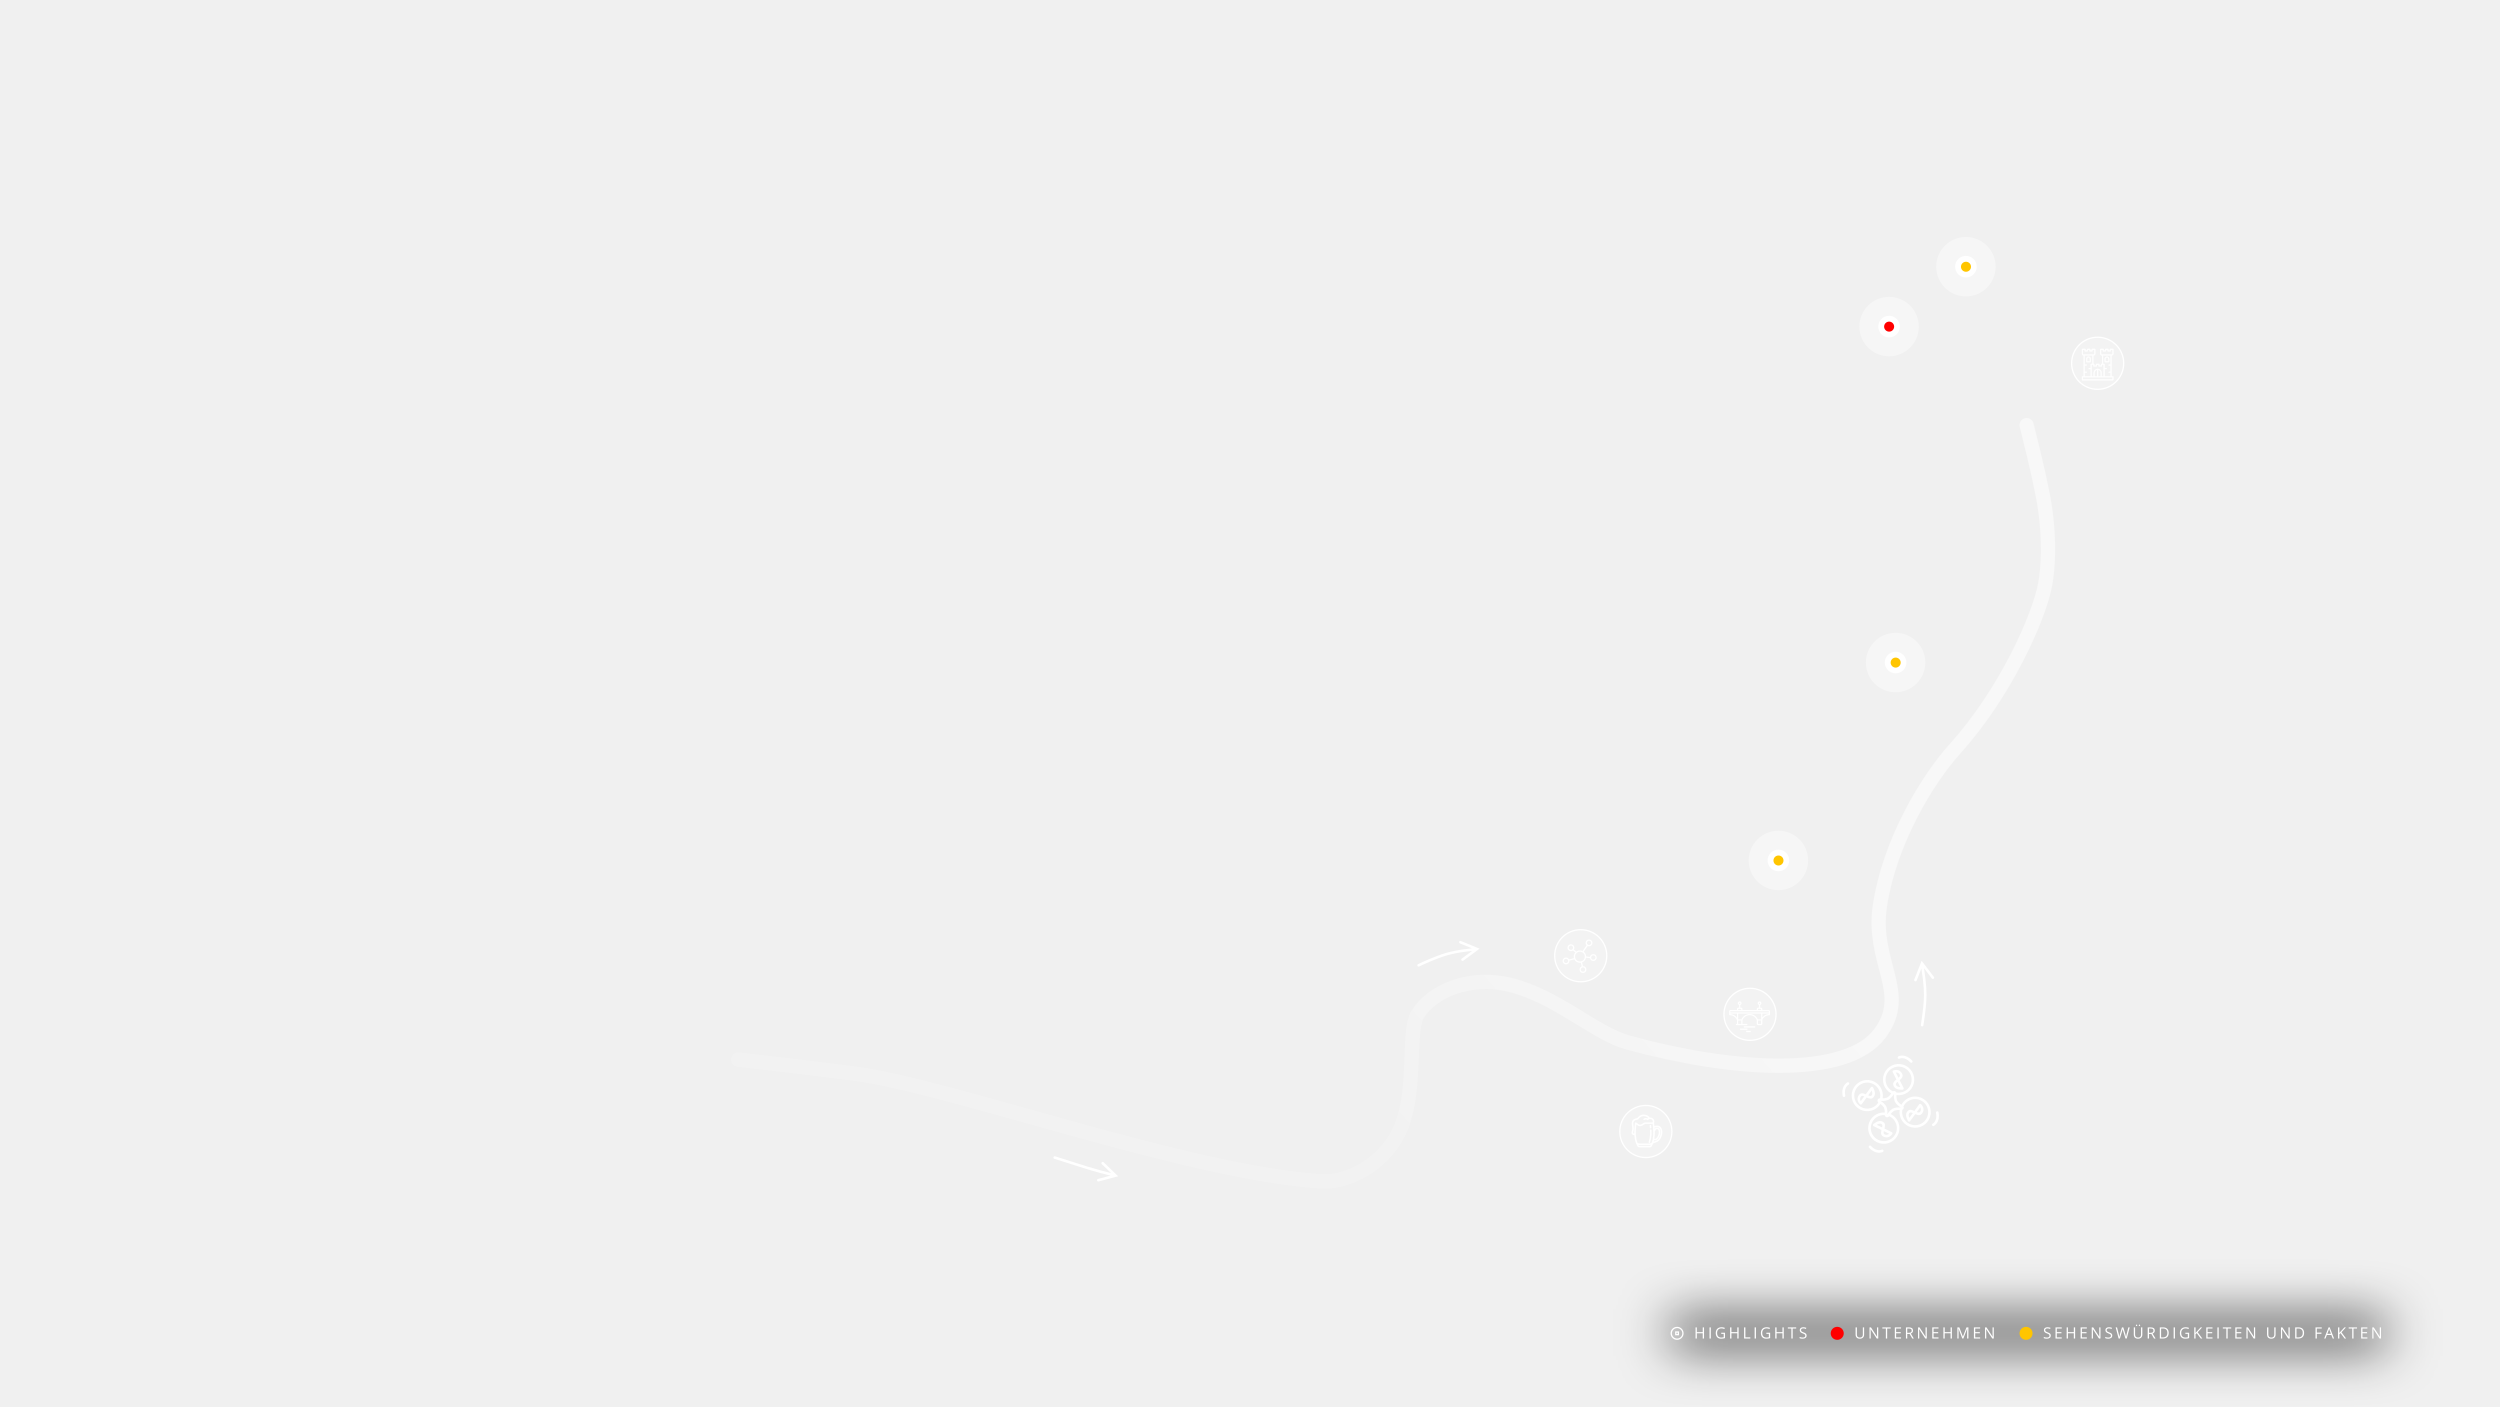
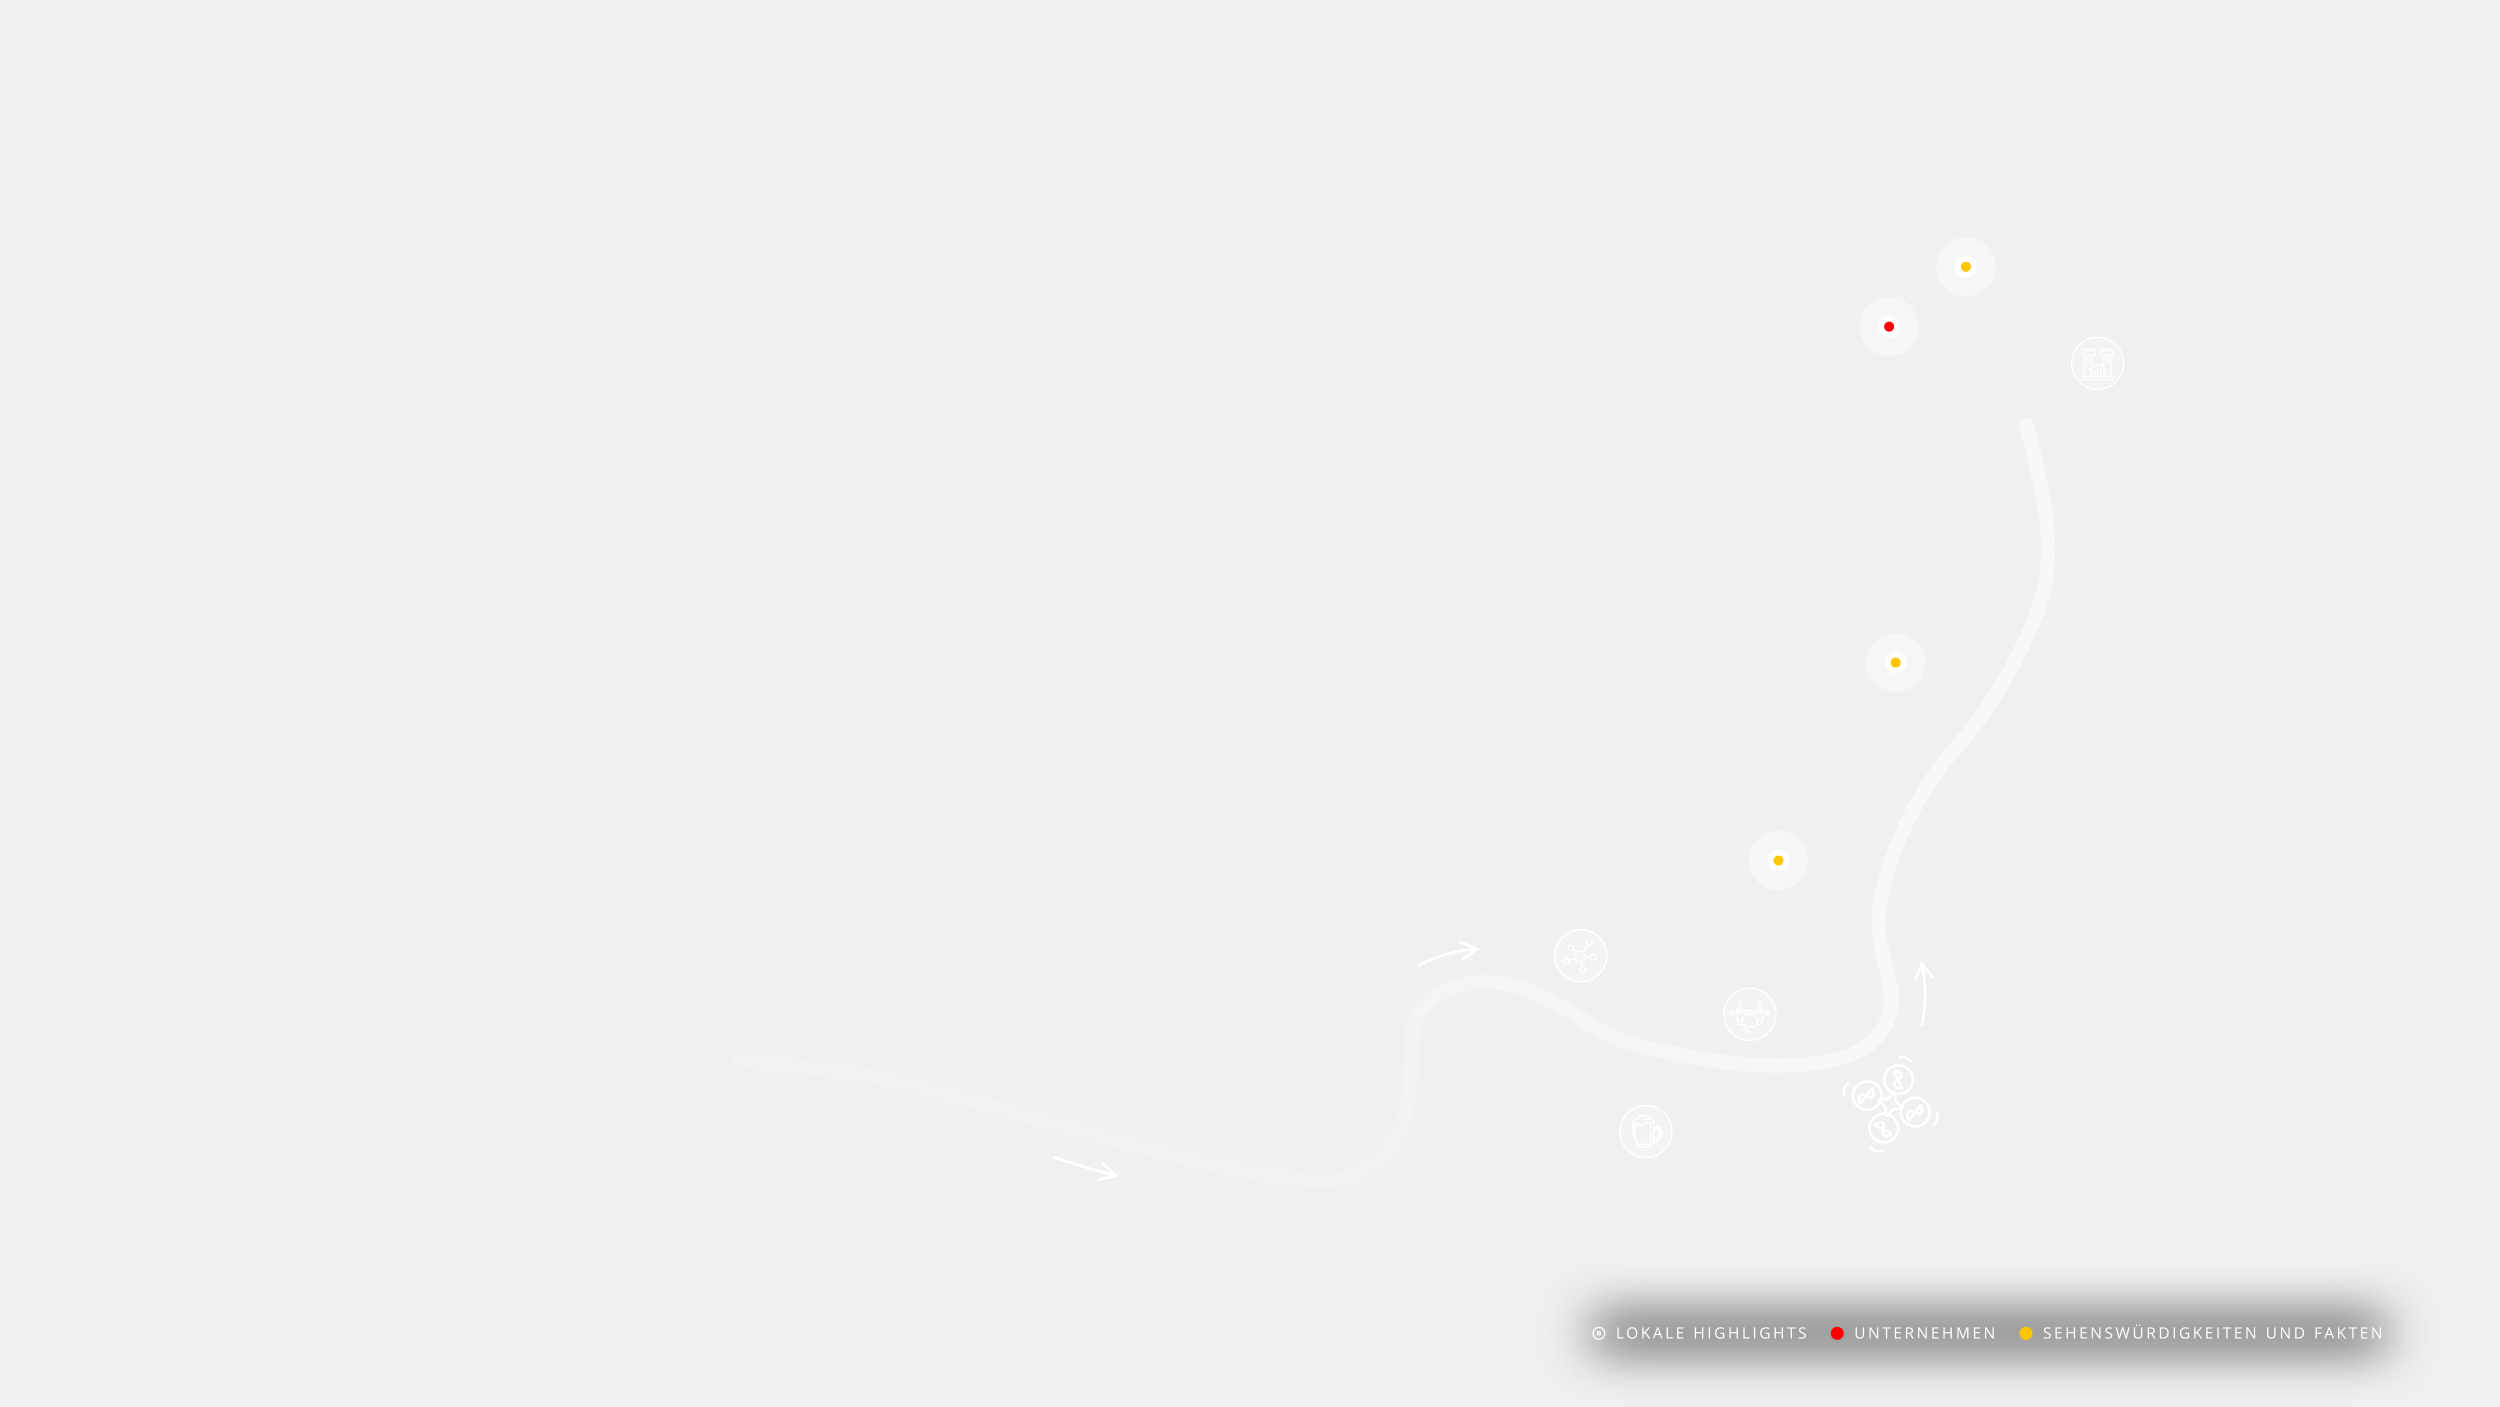
<svg xmlns="http://www.w3.org/2000/svg" width="1920px" height="1080px" preserveAspectRatio="xMidYMid slice" viewBox="0 0 1920 1080" version="1.1">
  <defs>
    <linearGradient x1="37.514%" y1="68.829%" x2="100%" y2="37.333%" id="linearGradient-1">
      <stop stop-color="#FFFFFF" stop-opacity="0.3" offset="0%" />
      <stop stop-color="#FFFFFF" offset="52.136%" />
      <stop stop-color="#FFFFFF" offset="100%" />
    </linearGradient>
    <linearGradient x1="50%" y1="0%" x2="50%" y2="100%" id="linearGradient-2">
      <stop stop-color="#000000" offset="0%" />
      <stop stop-color="#000000" offset="100%" />
    </linearGradient>
-     <filter x="-10.9%" y="-352.9%" width="121.9%" height="805.9%" filterUnits="objectBoundingBox" id="filter-3">
+     <filter x="-9.9%" y="-352.9%" width="119.7%" height="805.9%" filterUnits="objectBoundingBox" id="filter-3">
      <feGaussianBlur stdDeviation="20" in="SourceGraphic" />
    </filter>
  </defs>
  <g id="Baden-Copy" stroke="none" stroke-width="1" fill="none" fill-rule="evenodd">
    <path d="M566.968,813.756 C596.345,817.049 626.039,820.631 656.049,824.5 C729.539,833.976 911.681,900.741 1014.723,907.299 C1035.888,908.646 1065.366,893.212 1076.523,864.5 C1088.007,834.946 1080.967,791.892 1088.7,779.12 C1099.409,761.434 1128.428,748.745 1159.545,756.326 C1195.496,765.084 1224.857,793.643 1250,800.564 C1331.293,822.94 1417.983,828.25 1443.787,793.643 C1466.992,762.523 1437.173,739.314 1443.787,695.514 C1451.138,646.835 1479.828,598.986 1501.5,575 C1539.692,532.729 1566.021,474.39 1570.74,448.523 C1572.972,436.284 1574.151,416.229 1570.74,391.5 C1569.025,379.072 1564.26,357.406 1556.445,326.5" id="flying-path" stroke="url(#linearGradient-1)" stroke-width="11" opacity="0.5" stroke-linecap="round" />
    <g id="poi-real-estate-filter" transform="translate(1343, 638)">
      <circle id="Oval" fill="#FFFFFF" opacity="0.4" cx="22.821" cy="22.821" r="22.821" />
      <circle id="Oval-Copy-6" fill="#FFFFFF" cx="22.821" cy="22.821" r="8.299" />
      <circle id="Oval-Copy-11" fill="#FFC500" cx="22.873" cy="22.873" r="3.85" />
    </g>
    <g id="poi-leisure-filter" transform="translate(1487, 182)">
      <circle id="Oval" fill="#FFFFFF" opacity="0.4" cx="22.821" cy="22.821" r="22.821" />
      <circle id="Oval-Copy-6" fill="#FFFFFF" cx="22.821" cy="22.821" r="8.299" />
      <circle id="Oval-Copy-11" fill="#FFC500" cx="22.873" cy="22.873" r="3.85" />
    </g>
    <g id="poi-history-filter" transform="translate(1433, 486)">
      <circle id="Oval" fill="#FFFFFF" opacity="0.4" cx="22.821" cy="22.821" r="22.821" />
      <circle id="Oval-Copy-6" fill="#FFFFFF" cx="22.821" cy="22.821" r="8.299" />
      <circle id="Oval-Copy-11" fill="#FFC500" cx="22.873" cy="22.873" r="3.85" />
    </g>
    <g id="enterprise-leisure-filter" transform="translate(1428, 228)">
      <circle id="Oval" fill="#FFFFFF" opacity="0.4" cx="22.821" cy="22.821" r="22.821" />
      <circle id="Oval-Copy-6" fill="#FFFFFF" cx="22.821" cy="22.821" r="8.299" />
      <circle id="Oval-Copy-7" fill="#FF0000" cx="22.85" cy="22.85" r="3.85" />
    </g>
    <g id="all-highlights-filter" transform="translate(1194, 259)" fill="#FFFFFF">
      <g id="figure_4" transform="translate(50, 590)">
        <circle id="Oval" stroke="#FFFFFF" fill-opacity="0.2" cx="20" cy="20" r="20" />
        <path d="M23.055,17.066 C23.012,16.52 22.967,16.008 22.924,15.557 C22.893,15.227 23.136,14.935 23.466,14.904 C23.793,14.871 24.088,15.116 24.119,15.446 C24.161,15.902 24.207,16.419 24.251,16.97 C24.277,17.301 24.03,17.589 23.7,17.616 C23.684,17.617 23.668,17.618 23.652,17.618 C23.342,17.618 23.08,17.38 23.055,17.066 Z M22.516,28.801 C22.579,28.823 22.644,28.833 22.707,28.833 C22.958,28.833 23.192,28.675 23.276,28.424 C23.808,26.849 24.177,25.012 24.375,22.966 C24.47,21.987 24.471,20.616 24.38,18.891 C24.361,18.56 24.077,18.307 23.748,18.324 C23.417,18.342 23.163,18.624 23.181,18.956 C23.27,20.621 23.27,21.932 23.181,22.85 C22.992,24.806 22.641,26.552 22.139,28.041 C22.034,28.355 22.202,28.695 22.516,28.801 Z M32.666,21.339 C32.445,23.624 31.111,26.591 28.986,27.842 C28.175,28.32 27.432,28.529 26.835,28.697 C26.271,28.857 25.861,28.976 25.589,29.238 C25.226,30.209 24.833,30.918 24.453,31.503 C24.122,32.016 23.462,32.199 22.953,32.199 L15.207,32.199 C14.864,32.199 14.024,32.135 13.634,31.538 C13.289,31.005 12.4,29.1 12.39,29.004 C11.891,27.629 11.431,25.74 11.172,23.062 C11.159,22.931 11.151,22.79 11.141,22.652 C11.012,22.691 10.876,22.718 10.73,22.718 C10.617,22.718 10.5,22.705 10.379,22.676 C9.876,22.558 9.465,22.25 9.223,21.811 C8.973,21.359 8.931,20.808 9.107,20.298 C9.435,19.346 9.601,18.415 9.601,17.532 C9.601,17.316 9.533,16.89 9.462,16.439 C9.272,15.243 9.011,13.607 9.393,12.464 C10.096,10.362 11.935,10.008 12.924,9.818 C13.104,9.783 13.351,9.736 13.419,9.703 C13.435,9.686 13.563,9.523 13.666,9.403 C14.332,8.627 15.717,7 18.236,7 C18.246,7 18.254,7 18.264,7 C21.164,7 22.587,8.602 23.057,9.273 C23.652,9.232 24.277,9.327 24.839,9.592 C26.282,10.269 26.849,11.735 26.373,13.518 C26.373,13.522 26.375,13.524 26.376,13.528 C26.388,13.625 26.499,14.549 26.615,15.845 C27.156,15.6 27.83,15.41 28.622,15.41 C28.75,15.41 28.88,15.414 29.01,15.426 C29.981,15.5 30.847,15.951 31.503,16.731 C32.418,17.821 32.841,19.501 32.666,21.339 Z M26.81,23.252 C26.73,24.083 26.633,24.828 26.523,25.506 C26.603,25.6 26.708,25.628 26.971,25.628 C27.19,25.628 27.406,25.567 27.63,25.442 C28.814,24.781 29.771,22.65 29.924,21.074 C30.027,19.999 29.823,19.014 29.394,18.506 C29.218,18.296 29.027,18.191 28.791,18.172 C28.736,18.168 28.679,18.166 28.625,18.166 C28.049,18.166 27.773,18.504 27.56,18.869 L27.505,18.974 C27.414,19.158 27.219,19.545 26.868,19.765 C26.91,21.016 26.907,22.252 26.81,23.252 Z M11.091,21.282 C11.061,17.935 11.58,13.735 11.606,13.526 C11.643,13.225 11.899,13 12.201,13 L12.378,13 C12.63,13 13.434,13.67 13.703,13.88 C14.216,14.278 14.796,14.729 15.486,14.729 C16.321,14.729 17.04,14.264 17.674,13.852 C17.936,13.683 18.917,13 19.304,13 L25.262,13 C25.495,11.895 25.174,11.074 24.33,10.678 C24.104,10.572 23.86,10.507 23.613,10.478 C23.214,10.43 22.791,10.466 22.42,10.626 C22.263,10.694 22.113,10.786 21.996,10.911 C21.935,10.976 21.887,11.051 21.821,11.111 C21.736,11.186 21.63,11.238 21.518,11.258 C21.36,11.286 21.189,11.247 21.06,11.154 C21.007,11.117 20.003,10.403 19.017,11.118 C18.749,11.313 18.374,11.255 18.179,10.986 C17.984,10.718 18.043,10.343 18.312,10.148 C19.41,9.35 20.583,9.569 21.318,9.92 C21.461,9.8 21.623,9.699 21.796,9.612 C21.273,9.041 20.18,8.2 18.258,8.2 C18.251,8.2 18.243,8.2 18.236,8.2 C16.269,8.2 15.209,9.447 14.575,10.185 C14.393,10.398 14.262,10.558 14.121,10.666 C13.884,10.849 13.56,10.915 13.149,10.994 C12.246,11.168 11.01,11.407 10.53,12.844 C10.241,13.707 10.475,15.177 10.646,16.25 C10.733,16.793 10.8,17.222 10.8,17.533 C10.8,18.549 10.612,19.612 10.24,20.69 C10.175,20.879 10.187,21.077 10.273,21.233 C10.35,21.373 10.482,21.47 10.653,21.509 C10.842,21.557 11.003,21.396 11.091,21.282 Z M12.366,22.93 C12.62,25.56 13.07,27.357 13.549,28.65 C13.858,28.956 14.713,29.2 15.397,29.2 L22.62,29.2 C23.261,29.2 24.162,28.869 24.551,28.539 C24.962,27.35 25.371,25.665 25.616,23.137 C25.875,20.44 25.415,15.765 25.244,14.2 L19.523,14.2 C19.303,14.2 18.581,14.694 18.326,14.859 C17.629,15.311 16.675,15.929 15.486,15.929 C14.385,15.929 13.565,15.292 12.967,14.827 C12.881,14.761 12.782,14.685 12.69,14.617 C12.497,16.434 12.126,20.452 12.366,22.93 Z M23.446,30.835 C23.543,30.686 23.664,30.479 23.801,30.236 C23.382,30.364 22.965,30.4 22.62,30.4 L15.396,30.4 C15.056,30.4 14.678,30.385 14.304,30.294 C14.42,30.5 14.533,30.72 14.639,30.884 C14.673,30.916 14.892,31 15.207,31 L22.954,31 C23.218,31 23.412,30.888 23.446,30.835 Z M30.585,17.503 C30.142,16.976 29.562,16.671 28.908,16.622 C28.805,16.612 28.713,16.61 28.622,16.61 C27.821,16.61 27.178,16.869 26.721,17.141 C26.74,17.387 26.757,17.64 26.774,17.897 C27.305,17.211 27.987,16.909 28.881,16.975 C29.441,17.019 29.934,17.281 30.312,17.733 C30.96,18.5 31.254,19.761 31.118,21.189 C30.933,23.102 29.797,25.606 28.215,26.49 C27.812,26.714 27.394,26.828 26.971,26.828 C26.819,26.828 26.567,26.826 26.295,26.741 C26.226,27.068 26.155,27.379 26.08,27.668 C26.222,27.624 26.364,27.583 26.51,27.542 C27.068,27.384 27.7,27.206 28.377,26.807 C30.074,25.809 31.283,23.184 31.472,21.224 C31.617,19.704 31.293,18.348 30.585,17.503 Z" id="Shape" fill-rule="nonzero" />
      </g>
      <g id="figure_3" transform="translate(0, 455)">
        <circle id="Oval-Copy" stroke="#FFFFFF" fill-opacity="0.2" cx="20" cy="20" r="20" />
        <path d="M12.466,11.2 C11.003,11.2 9.816,12.386 9.816,13.85 C9.816,15.314 11.003,16.5 12.466,16.5 C13.93,16.5 15.116,15.314 15.116,13.85 C15.116,12.386 13.93,11.2 12.466,11.2 Z M12.466,12.2 C13.377,12.2 14.116,12.939 14.116,13.85 C14.116,14.761 13.377,15.5 12.466,15.5 C11.555,15.5 10.816,14.761 10.816,13.85 C10.816,12.939 11.555,12.2 12.466,12.2 Z" id="Oval" fill-rule="nonzero" />
        <path d="M26.359,7.502 C24.896,7.502 23.709,8.688 23.709,10.152 C23.709,11.615 24.896,12.802 26.359,12.802 C27.823,12.802 29.009,11.615 29.009,10.152 C29.009,8.688 27.823,7.502 26.359,7.502 Z M26.359,8.502 C27.271,8.502 28.009,9.24 28.009,10.152 C28.009,11.063 27.271,11.802 26.359,11.802 C25.448,11.802 24.709,11.063 24.709,10.152 C24.709,9.24 25.448,8.502 26.359,8.502 Z" id="Oval-Copy-4" fill-rule="nonzero" />
        <path d="M19.381,15.922 C16.757,15.922 14.631,18.048 14.631,20.672 C14.631,23.295 16.757,25.422 19.381,25.422 C22.004,25.422 24.131,23.295 24.131,20.672 C24.131,18.048 22.004,15.922 19.381,15.922 Z M19.381,16.922 C21.452,16.922 23.131,18.601 23.131,20.672 C23.131,22.743 21.452,24.422 19.381,24.422 C17.31,24.422 15.631,22.743 15.631,20.672 C15.631,18.601 17.31,16.922 19.381,16.922 Z" id="Oval-Copy-9" fill-rule="nonzero" />
        <path d="M29.661,18.735 C28.198,18.735 27.011,19.921 27.011,21.385 C27.011,22.849 28.198,24.035 29.661,24.035 C31.125,24.035 32.311,22.849 32.311,21.385 C32.311,19.921 31.125,18.735 29.661,18.735 Z M29.661,19.735 C30.573,19.735 31.311,20.474 31.311,21.385 C31.311,22.296 30.573,23.035 29.661,23.035 C28.75,23.035 28.011,22.296 28.011,21.385 C28.011,20.474 28.75,19.735 29.661,19.735 Z" id="Oval-Copy-5" fill-rule="nonzero" />
        <path d="M21.724,27.983 C20.26,27.983 19.074,29.17 19.074,30.633 C19.074,32.097 20.26,33.283 21.724,33.283 C23.187,33.283 24.374,32.097 24.374,30.633 C24.374,29.17 23.187,27.983 21.724,27.983 Z M21.724,28.983 C22.635,28.983 23.374,29.722 23.374,30.633 C23.374,31.544 22.635,32.283 21.724,32.283 C20.812,32.283 20.074,31.544 20.074,30.633 C20.074,29.722 20.812,28.983 21.724,28.983 Z" id="Oval-Copy-8" fill-rule="nonzero" />
        <path d="M8.691,21.367 C7.227,21.367 6.041,22.554 6.041,24.017 C6.041,25.481 7.227,26.667 8.691,26.667 C10.154,26.667 11.341,25.481 11.341,24.017 C11.341,22.554 10.154,21.367 8.691,21.367 Z M8.691,22.367 C9.602,22.367 10.341,23.106 10.341,24.017 C10.341,24.929 9.602,25.667 8.691,25.667 C7.78,25.667 7.041,24.929 7.041,24.017 C7.041,23.106 7.78,22.367 8.691,22.367 Z" id="Oval-Copy-3" fill-rule="nonzero" />
        <polygon id="Path-700" fill-rule="nonzero" points="15.273 21.675 15.535 22.64 10.972 23.882 10.71 22.917" />
        <polygon id="Path-701" fill-rule="nonzero" points="20.89 24.651 21.825 28.361 20.856 28.605 19.921 24.895" />
        <polygon id="Path-702" fill-rule="nonzero" points="23.694 20.469 27.68 20.977 27.554 21.969 23.567 21.461" />
        <polygon id="Path-703" fill-rule="nonzero" points="24.894 11.415 25.717 11.985 22.014 17.335 21.192 16.766" />
        <polygon id="Path-704" fill-rule="nonzero" points="14.351 14.922 16.891 17.089 16.241 17.85 13.702 15.682" />
      </g>
      <g id="figure_2" transform="translate(397, 0)" stroke="#FFFFFF">
        <circle id="Oval" fill-opacity="0.2" cx="20" cy="20" r="20" />
        <path d="M31.723,9 L29.703,9 C29.537,9 29.403,9.134 29.403,9.3 L29.403,10.177 L28.216,10.177 L28.216,9.3 C28.216,9.134 28.082,9 27.916,9 L26.13,9 C25.964,9 25.83,9.134 25.83,9.3 L25.83,10.177 L24.643,10.177 L24.643,9.3 C24.643,9.134 24.509,9 24.343,9 L22.297,9 C22.131,9 21.997,9.134 21.997,9.3 L21.997,12.742 C21.997,13.36 22.481,13.863 23.077,13.863 L23.466,13.863 L23.466,20.511 L22.969,20.511 C22.803,20.511 22.669,20.646 22.669,20.811 L22.669,21.771 L21.275,21.771 L21.275,20.811 C21.275,20.646 21.141,20.511 20.975,20.511 L19.048,20.511 C18.883,20.511 18.748,20.646 18.748,20.811 L18.748,21.771 L17.355,21.771 L17.355,20.811 C17.355,20.646 17.221,20.511 17.055,20.511 L16.558,20.511 L16.558,13.863 L17.015,13.863 C17.614,13.863 18.102,13.36 18.102,12.742 L18.102,9.3 C18.102,9.134 17.968,9 17.802,9 L15.765,9 C15.599,9 15.465,9.134 15.465,9.3 L15.465,10.177 L14.264,10.177 L14.264,9.3 C14.264,9.134 14.13,9 13.964,9 L12.164,9 C11.998,9 11.864,9.134 11.864,9.3 L11.864,10.177 L10.663,10.177 L10.663,9.3 C10.663,9.134 10.529,9 10.363,9 L8.3,9 C8.134,9 8,9.134 8,9.3 L8,12.742 C8,13.36 8.488,13.863 9.087,13.863 L9.389,13.863 L9.389,30.063 L8.312,30.063 C8.146,30.063 8.012,30.197 8.012,30.363 L8.012,32.7 C8.012,32.866 8.146,33 8.312,33 L31.712,33 C31.878,33 32.012,32.866 32.012,32.7 L32.012,30.363 C32.012,30.197 31.878,30.063 31.712,30.063 L30.634,30.063 L30.634,13.863 L30.943,13.863 C31.539,13.863 32.023,13.36 32.023,12.742 L32.023,9.3 C32.023,9.134 31.889,9 31.723,9 Z M17.055,22.371 L19.048,22.371 C19.214,22.371 19.348,22.237 19.348,22.071 L19.348,21.111 L20.675,21.111 L20.675,22.071 C20.675,22.237 20.809,22.371 20.975,22.371 L22.969,22.371 C23.134,22.371 23.269,22.237 23.269,22.071 L23.269,21.111 L24.692,21.111 L24.692,30.063 L23.016,30.063 L23.016,27.327 C23.016,25.672 21.668,24.325 20.012,24.325 C18.355,24.325 17.007,25.672 17.007,27.327 L17.007,30.063 L15.332,30.063 L15.332,21.111 L16.755,21.111 L16.755,22.071 C16.755,22.237 16.889,22.371 17.055,22.371 Z M17.607,30.063 L17.607,27.327 C17.607,26.108 18.522,25.1 19.701,24.947 L19.701,30.063 L17.607,30.063 Z M20.301,24.944 C21.491,25.087 22.416,26.1 22.416,27.327 L22.416,30.063 L20.301,30.063 L20.301,24.944 Z M8.6,12.742 L8.6,9.6 L10.063,9.6 L10.063,10.477 C10.063,10.643 10.197,10.777 10.363,10.777 L12.164,10.777 C12.329,10.777 12.464,10.643 12.464,10.477 L12.464,9.6 L13.664,9.6 L13.664,10.477 C13.664,10.643 13.798,10.777 13.964,10.777 L15.765,10.777 C15.931,10.777 16.065,10.643 16.065,10.477 L16.065,9.6 L17.502,9.6 L17.502,12.742 C17.502,13.029 17.283,13.263 17.015,13.263 L9.087,13.263 C8.819,13.263 8.6,13.029 8.6,12.742 Z M9.989,27.178 L11.327,27.178 C11.492,27.178 11.627,27.044 11.627,26.878 C11.627,26.713 11.492,26.578 11.327,26.578 L9.989,26.578 L9.989,21.634 L11.327,21.634 C11.492,21.634 11.627,21.5 11.627,21.334 C11.627,21.168 11.492,21.034 11.327,21.034 L9.989,21.034 L9.989,13.863 L15.958,13.863 L15.958,20.511 L15.032,20.511 C14.866,20.511 14.732,20.646 14.732,20.811 L14.732,23.806 L13.394,23.806 C13.228,23.806 13.094,23.94 13.094,24.106 C13.094,24.272 13.228,24.406 13.394,24.406 L14.732,24.406 L14.732,30.063 L9.989,30.063 L9.989,27.178 Z M31.412,32.4 L8.612,32.4 L8.612,30.663 L31.412,30.663 L31.412,32.4 Z M30.034,21.034 L28.696,21.034 C28.531,21.034 28.396,21.168 28.396,21.334 C28.396,21.5 28.531,21.634 28.696,21.634 L30.034,21.634 L30.034,26.578 L28.696,26.578 C28.531,26.578 28.396,26.713 28.396,26.878 C28.396,27.044 28.531,27.178 28.696,27.178 L30.034,27.178 L30.034,30.063 L25.292,30.063 L25.292,24.406 L26.63,24.406 C26.795,24.406 26.93,24.272 26.93,24.106 C26.93,23.94 26.795,23.806 26.63,23.806 L25.292,23.806 L25.292,20.811 C25.292,20.646 25.157,20.511 24.992,20.511 L24.066,20.511 L24.066,13.863 L30.034,13.863 L30.034,21.034 L30.034,21.034 Z M12.973,14.921 C13.911,14.921 14.674,15.683 14.674,16.619 L14.674,16.619 L14.674,18.81 C14.674,18.976 14.539,19.11 14.374,19.11 L14.374,19.11 L11.573,19.11 C11.408,19.11 11.273,18.976 11.273,18.81 L11.273,18.81 L11.273,16.619 C11.273,15.683 12.036,14.921 12.973,14.921 Z M27.137,14.921 C28.074,14.921 28.837,15.683 28.837,16.619 L28.837,16.619 L28.837,18.81 C28.837,18.976 28.703,19.11 28.537,19.11 L28.537,19.11 L25.737,19.11 C25.571,19.11 25.437,18.976 25.437,18.81 L25.437,18.81 L25.437,16.619 C25.437,15.683 26.2,14.921 27.137,14.921 Z M12.973,15.521 C12.367,15.521 11.873,16.013 11.873,16.619 L11.873,16.619 L11.873,18.51 L14.074,18.51 L14.074,16.619 C14.074,16.013 13.58,15.521 12.973,15.521 Z M27.137,15.521 C26.53,15.521 26.037,16.013 26.037,16.619 L26.037,16.619 L26.037,18.51 L28.237,18.51 L28.237,16.619 C28.237,16.013 27.743,15.521 27.137,15.521 Z M24.043,9.6 L24.043,10.477 C24.043,10.643 24.177,10.777 24.343,10.777 L26.13,10.777 C26.296,10.777 26.43,10.643 26.43,10.477 L26.43,9.6 L27.616,9.6 L27.616,10.477 C27.616,10.643 27.75,10.777 27.916,10.777 L29.703,10.777 C29.868,10.777 30.003,10.643 30.003,10.477 L30.003,9.6 L31.423,9.6 L31.423,12.742 C31.423,13.029 31.208,13.263 30.943,13.263 L23.077,13.263 C22.812,13.263 22.597,13.029 22.597,12.742 L22.597,9.6 L24.043,9.6 Z" id="Shape" stroke-width="0.3" fill-rule="nonzero" />
      </g>
      <g id="figure_1" transform="translate(130, 500)">
        <circle id="Oval" stroke="#FFFFFF" fill-opacity="0.2" cx="20" cy="20" r="20" />
        <path d="M29.444,16.684 L29.444,15.846 C29.444,15.316 29.014,14.886 28.484,14.886 L27.785,14.886 L27.785,14.886 L27.785,12.812 C28.338,12.627 28.753,12.12 28.753,11.475 C28.753,10.691 28.107,10.046 27.324,10.046 C26.54,10.046 25.895,10.691 25.895,11.475 C25.895,12.074 26.31,12.627 26.863,12.812 L26.863,14.886 L26.164,14.886 C25.633,14.886 25.203,15.316 25.203,15.846 L25.203,16.684 L25.203,16.684 L14.187,16.684 L14.187,15.846 C14.187,15.316 13.757,14.886 13.227,14.886 L12.527,14.886 L12.527,14.886 L12.527,12.812 C13.081,12.627 13.495,12.12 13.495,11.475 C13.495,10.691 12.85,10.046 12.067,10.046 C11.283,10.046 10.638,10.691 10.638,11.475 C10.638,12.074 11.052,12.627 11.606,12.812 L11.606,14.886 L10.953,14.886 C10.422,14.886 9.992,15.316 9.992,15.846 L9.992,16.684 L9.992,16.684 L4.96,16.684 C4.43,16.684 4,17.114 4,17.644 L4,18.481 L4,18.481 L4,19.403 L4,20.187 C4,20.441 4.206,20.648 4.461,20.648 L4.461,20.648 L4.461,20.648 C6.904,20.648 9.116,22.169 9.992,24.428 L9.992,24.796 L9.992,27.378 L9.577,27.378 C9.323,27.378 9.116,27.584 9.116,27.839 C9.116,28.093 9.323,28.299 9.577,28.299 L9.992,28.299 L9.992,28.299 L14.233,28.299 L17.552,28.299 C17.806,28.299 18.013,28.093 18.013,27.839 C18.013,27.584 17.806,27.378 17.552,27.378 L14.233,27.378 L14.233,27.378 L14.233,24.381 C15.155,22.169 17.321,20.648 19.718,20.648 C22.115,20.648 24.328,22.123 25.203,24.381 L25.203,27.339 C25.203,27.87 25.633,28.299 26.164,28.299 L28.484,28.299 C29.014,28.299 29.444,27.87 29.444,27.339 L29.444,24.796 L29.444,24.796 L29.444,24.243 C30.366,22.077 32.532,20.694 34.883,20.694 C35.138,20.694 35.344,20.488 35.344,20.233 L35.344,19.449 L35.344,19.449 L35.344,18.527 L35.344,17.69 C35.344,17.16 34.914,16.73 34.384,16.73 L29.444,16.73 L29.444,16.73 L29.444,16.684 Z M27.324,11.014 C27.6,11.014 27.831,11.245 27.831,11.521 C27.831,11.798 27.6,12.028 27.324,12.028 C27.047,12.028 26.817,11.798 26.817,11.521 C26.817,11.245 27.047,11.014 27.324,11.014 Z M12.113,11.014 C12.389,11.014 12.62,11.245 12.62,11.521 C12.62,11.798 12.389,12.028 12.113,12.028 C11.836,12.028 11.606,11.798 11.606,11.521 C11.606,11.245 11.836,11.014 12.113,11.014 Z M26.125,15.808 L28.522,15.808 L28.522,16.684 L26.125,16.684 L26.125,15.808 Z M10.914,15.808 L13.311,15.808 L13.311,16.684 L10.914,16.684 L10.914,15.808 Z M4.922,19.772 L4.922,19.449 L9.992,19.449 L9.992,22.584 C8.794,20.97 6.95,19.91 4.922,19.772 Z M10.914,27.378 L10.914,24.796 L13.311,24.796 L13.311,27.378 L10.914,27.378 Z M19.718,19.772 C16.999,19.772 14.51,21.431 13.403,23.921 L10.914,23.921 L10.914,19.449 L28.568,19.449 L28.568,23.921 L26.033,23.921 C24.927,21.385 22.438,19.772 19.718,19.772 Z M28.522,27.378 L26.125,27.378 L26.125,24.796 L28.522,24.796 L28.522,25.452 L28.522,27.378 Z M34.422,19.772 C32.44,19.91 30.643,20.924 29.444,22.445 L29.444,19.449 L34.422,19.449 L34.422,19.772 Z M29.444,18.527 L28.937,18.527 L10.407,18.527 L9.946,18.527 L4.922,18.527 L4.922,17.652 L9.992,17.652 L14.233,17.652 L25.203,17.652 L29.444,17.652 L34.422,17.652 L34.422,18.527 L29.444,18.527 Z" id="Shape" fill-rule="nonzero" />
        <rect id="Rectangle" fill-rule="nonzero" x="15.247" y="29.175" width="8.758" height="1" />
        <rect id="Rectangle" fill-rule="nonzero" x="12.435" y="30.927" width="5.577" height="1" />
        <rect id="Rectangle" fill-rule="nonzero" x="17.091" y="32.678" width="3.457" height="1" />
      </g>
    </g>
    <path id="Path-4" d="M810.304,888.046 C821.936,891.714 830.184,894.327 835.047,895.887 C837.637,896.717 840.875,897.66 844.751,898.712 L845.442,898.899 L853.353,900.942 L846.175,894.05 C845.807,893.697 845.768,893.13 846.065,892.732 L846.146,892.636 C846.499,892.268 847.066,892.229 847.464,892.526 L847.56,892.607 L857.491,902.144 L858.773,903.375 L857.055,903.832 L843.748,907.366 C843.214,907.508 842.666,907.19 842.525,906.656 C842.393,906.16 842.658,905.653 843.123,905.469 L843.234,905.433 L852.851,902.878 L844.931,900.833 C840.71,899.695 837.212,898.681 834.437,897.791 C829.577,896.233 821.332,893.62 809.702,889.954 C809.175,889.788 808.883,889.226 809.049,888.699 C809.215,888.173 809.777,887.88 810.304,888.046 Z" fill="#FFFFFF" fill-rule="nonzero" />
    <path id="Path-5" d="M1121.846,722.645 L1121.957,722.683 L1134.697,727.904 L1136.342,728.578 L1134.911,729.634 L1123.834,737.81 C1123.389,738.138 1122.763,738.044 1122.435,737.6 C1122.133,737.189 1122.19,736.624 1122.55,736.282 L1122.646,736.201 L1130.652,730.291 L1122.662,731.283 C1117.085,732.177 1112.25,733.311 1108.16,734.683 C1103.656,736.194 1094.29,740.038 1089.967,742.241 C1089.475,742.492 1088.873,742.296 1088.622,741.804 C1088.371,741.312 1088.567,740.71 1089.059,740.459 C1093.475,738.209 1102.931,734.328 1107.524,732.787 C1111.505,731.452 1116.148,730.341 1121.485,729.449 L1122.381,729.303 L1130.406,728.307 L1121.198,724.534 C1120.724,724.339 1120.479,723.822 1120.614,723.34 L1120.652,723.229 C1120.847,722.755 1121.364,722.51 1121.846,722.645 Z" fill="#FFFFFF" fill-rule="nonzero" />
    <path id="Path-6" d="M1475.811,737.865 L1476.889,739.279 L1485.235,750.229 C1485.57,750.669 1485.485,751.296 1485.046,751.631 C1484.64,751.94 1484.074,751.892 1483.726,751.537 L1483.644,751.442 L1477.612,743.527 L1478.735,751.56 C1479.299,756.454 1479.581,760.587 1479.581,763.964 C1479.581,769.642 1478.782,777.469 1477.185,787.457 C1477.098,788.003 1476.585,788.374 1476.04,788.287 C1475.494,788.2 1475.123,787.687 1475.21,787.142 C1476.792,777.248 1477.581,769.518 1477.581,763.964 C1477.581,760.845 1477.332,757.038 1476.836,752.565 L1476.751,751.813 L1475.631,743.803 L1472,753.069 C1471.813,753.546 1471.3,753.799 1470.816,753.671 L1470.705,753.635 C1470.227,753.448 1469.974,752.934 1470.102,752.45 L1470.138,752.339 L1475.163,739.52 L1475.811,737.865 Z" fill="#FFFFFF" fill-rule="nonzero" />
-     <g id="legend" transform="translate(1283, 1015)">
-       <rect id="legend_bg" fill="url(#linearGradient-2)" filter="url(#filter-3)" x="0" y="0" width="549" height="17" />
+     <g id="legend" transform="translate(1223, 1015)">
+       <rect id="legend_bg" fill="url(#linearGradient-2)" filter="url(#filter-3)" x="0" y="0" width="609" height="17" />
      <g id="highlights">
        <circle id="Oval" stroke="#FFFFFF" cx="5" cy="9" r="4.5" />
        <rect id="Rectangle" stroke="#FFFFFF" x="4" y="8" width="2" height="2" />
-         <text id="HIGHLIGHTS" font-family="OpenSans-Regular, Open Sans" font-size="12" font-weight="normal" letter-spacing="1.875" fill="#FFFFFF">
-           <tspan x="18" y="13">HIGHLIGHTS</tspan>
+         <text id="LOKALE-HIGHLIGHTS" font-family="OpenSans-Regular, Open Sans" font-size="12" font-weight="normal" letter-spacing="1.875" fill="#FFFFFF">
+           <tspan x="18" y="13">LOKALE HIGHLIGHTS</tspan>
        </text>
      </g>
-       <g id="companies" transform="translate(123, 0)">
+       <g id="companies" transform="translate(183, 0)">
        <circle id="Oval-Copy-8" fill="#FF0000" cx="5" cy="9" r="5" />
        <text id="UNTERNEHMEN" font-family="OpenSans-Regular, Open Sans" font-size="12" font-weight="normal" letter-spacing="1.875" fill="#FFFFFF">
          <tspan x="18" y="13">UNTERNEHMEN</tspan>
        </text>
      </g>
-       <g id="POIs" transform="translate(268, 0)">
+       <g id="POIs" transform="translate(328, 0)">
        <circle id="Oval-Copy-8" fill="#FFC500" cx="5" cy="9" r="5" />
        <text id="sehenswürdigkeiten-U" font-family="OpenSans-Regular, Open Sans" font-size="12" font-weight="normal" letter-spacing="1.875" fill="#FFFFFF">
          <tspan x="18" y="13">SEHENSWÜRDIGKEITEN UND FAKTEN</tspan>
        </text>
      </g>
    </g>
    <g id="Drone" transform="translate(1452, 848) rotate(63) translate(-1452, -848) translate(1422, 818)" fill="#FFFFFF" fill-rule="nonzero">
      <path d="M25.856,22.837 C29.402,17.728 28.462,10.758 23.69,6.77 C18.918,2.783 11.891,3.097 7.494,7.494 C3.097,11.891 2.783,18.918 6.77,23.69 C10.758,28.462 17.728,29.402 22.837,25.856 C23.613,27.114 24.096,28.53 24.248,30 C24.147,31.199 23.793,32.363 23.21,33.415 C18.279,29.705 11.338,30.34 7.162,34.883 C2.985,39.426 2.935,46.396 7.046,50.998 C11.156,55.6 18.087,56.335 23.071,52.696 C28.055,49.058 29.467,42.232 26.336,36.915 C27.458,36.266 28.709,35.869 30,35.752 C31.29,35.868 32.539,36.263 33.661,36.91 C30.511,42.238 31.917,49.087 36.911,52.744 C41.906,56.4 48.859,55.672 52.987,51.06 C57.115,46.447 57.071,39.456 52.885,34.896 C48.699,30.336 41.737,29.696 36.789,33.415 C36.206,32.363 35.853,31.199 35.752,30 C35.904,28.53 36.387,27.114 37.163,25.856 C42.272,29.402 49.242,28.462 53.23,23.69 C57.217,18.918 56.903,11.891 52.506,7.494 C48.109,3.097 41.082,2.783 36.31,6.77 C31.538,10.758 30.598,17.728 34.144,22.837 C32.887,23.613 31.47,24.096 30,24.248 C28.53,24.096 27.113,23.613 25.856,22.837 Z M6,16 C5.994,11.641 8.812,7.78 12.965,6.457 C17.119,5.135 21.651,6.655 24.166,10.214 C26.682,13.774 26.602,18.553 23.969,22.027 C23.444,21.99 22.928,22.183 22.556,22.556 C22.183,22.928 21.99,23.444 22.027,23.969 C19.003,26.263 14.94,26.646 11.542,24.956 C8.143,23.266 5.996,19.796 6,16 Z M16,53 C11.608,53.003 7.728,50.14 6.436,45.943 C5.144,41.745 6.741,37.196 10.374,34.728 C14.007,32.26 18.825,32.452 22.251,35.2 C21.925,35.78 21.93,36.489 22.264,37.065 C22.598,37.64 23.212,37.996 23.877,38 C24.116,37.994 24.351,37.942 24.57,37.848 C25.51,39.402 26.004,41.184 26,43 C25.994,48.52 21.52,52.994 16,53 L16,53 Z M36.369,35.958 L36.369,35.958 L36.009,36.172 L36.009,36.172 L36.369,35.958 Z M54,43 C53.999,47.226 51.342,50.996 47.361,52.416 C43.381,53.837 38.938,52.602 36.261,49.331 C33.585,46.061 33.253,41.461 35.433,37.84 C36.122,38.13 36.919,37.972 37.445,37.44 C38.042,36.848 38.165,35.927 37.745,35.199 C40.744,32.787 44.861,32.311 48.331,33.976 C51.801,35.641 54.006,39.151 54,43 Z M33.752,30 C33.942,32.065 34.639,34.052 35.782,35.782 C34.052,34.639 32.065,33.942 30,33.752 C27.935,33.942 25.948,34.639 24.218,35.782 C25.361,34.052 26.058,32.065 26.248,30 C26.059,27.935 25.361,25.948 24.218,24.218 C25.948,25.361 27.935,26.059 30,26.248 C32.065,26.058 34.052,25.361 35.782,24.218 C34.639,25.948 33.942,27.935 33.752,30 Z M44,6 C48.359,5.994 52.22,8.812 53.543,12.965 C54.865,17.119 53.345,21.651 49.786,24.166 C46.226,26.682 41.447,26.602 37.973,23.969 C38.01,23.443 37.817,22.928 37.444,22.555 C37.071,22.182 36.556,21.989 36.03,22.026 C33.737,19.002 33.355,14.94 35.045,11.542 C36.735,8.143 40.205,5.996 44,6 L44,6 Z" id="Shape" />
      <path d="M8.961,59.274 C9.113,58.743 8.806,58.19 8.275,58.038 C2.16,56.291 2,52.185 2,51.992 C1.998,51.44 1.548,50.994 0.996,50.996 C0.444,50.998 -0.002,51.448 -8.17282762e-06,52 C-8.17282762e-06,52.235 0.088,57.779 7.725,59.962 C7.815,59.987 7.907,60 8,60 C8.446,60 8.839,59.703 8.961,59.274 Z" id="Path" />
      <path d="M59,51 C58.448,51 58,51.448 58,52 C58,52.042 57.928,56.267 51.725,58.038 C51.245,58.174 50.938,58.644 51.008,59.139 C51.077,59.633 51.501,60.001 52,60 C52.093,60 52.185,59.987 52.275,59.962 C59.912,57.779 60,52.235 60,52 C60,51.448 59.552,51 59,51 Z" id="Path" />
      <path d="M52.275,0.038 C51.744,-0.114 51.19,0.194 51.038,0.725 C50.886,1.256 51.194,1.81 51.725,1.962 C57.84,3.709 58,7.815 58,8.008 C58.002,8.56 58.452,9.006 59.004,9.004 C59.556,9.002 60.002,8.552 60,8 C60,7.765 59.912,2.221 52.275,0.038 Z" id="Path" />
      <path d="M1,9 C1.552,9 2,8.552 2,8 C2,7.958 2.072,3.733 8.275,1.962 C8.806,1.81 9.114,1.256 8.962,0.725 C8.81,0.194 8.256,-0.114 7.725,0.038 C0.088,2.221 9.09494702e-13,7.765 9.09494702e-13,8 C9.09494702e-13,8.552 0.448,9 1,9 Z" id="Path" />
      <g id="figure" transform="translate(8.854875, 12.50147)">
        <g id="subgroup">
          <path d="M4.136,-1 C6.382,-0.972 7.273,0.248 7.871,2.938 L14.529,2.951 C15.264,2.953 15.747,3.721 15.428,4.384 C13.881,7.604 11.993,9.259 9.77,9.09 L9.561,9.069 C7.51,8.879 6.813,7.749 6.229,4.938 L-0.002,4.926 C-0.63,4.925 -1.101,4.352 -0.982,3.736 C-0.408,0.775 1.337,-0.887 4.136,-1 Z M12.841,4.948 L8.276,4.939 L8.304,5.057 C8.657,6.548 9.018,7.01 9.778,7.081 C10.742,7.202 11.706,6.625 12.659,5.229 L12.841,4.948 Z M4.164,0.999 C2.875,1.052 1.993,1.571 1.452,2.651 L1.36,2.848 L1.326,2.927 L5.817,2.936 L5.812,2.911 C5.479,1.606 5.1,1.106 4.394,1.015 L4.273,1.003 L4.164,0.999 Z" id="propeller" />
        </g>
      </g>
      <g id="figure" transform="translate(36.90782, 7.563271)">
        <g id="subgroup">
          <path d="M4.136,4 C6.382,4.028 7.273,5.248 7.871,7.938 L14.529,7.951 C15.264,7.953 15.747,8.721 15.428,9.384 C13.881,12.604 11.993,14.259 9.77,14.09 L9.561,14.069 C7.51,13.879 6.813,12.749 6.229,9.938 L-0.002,9.926 C-0.63,9.925 -1.101,9.352 -0.982,8.736 C-0.408,5.775 1.337,4.113 4.136,4 Z M12.841,9.948 L8.276,9.939 L8.304,10.057 C8.657,11.548 9.018,12.01 9.778,12.081 C10.742,12.202 11.706,11.625 12.659,10.229 L12.841,9.948 Z M4.164,5.999 C2.875,6.052 1.993,6.571 1.452,7.651 L1.36,7.848 L1.326,7.927 L5.817,7.936 L5.812,7.911 C5.479,6.606 5.1,6.106 4.394,6.015 L4.273,6.003 L4.164,5.999 Z" id="propeller" transform="translate(7.26392, 9.050782) rotate(63) translate(-7.26392, -9.050782) " />
        </g>
      </g>
      <g id="figure" transform="translate(36.02094, 35.99291)">
        <g id="subgroup" transform="translate(0, -0)">
          <path d="M5.136,3 C7.382,3.028 8.273,4.248 8.871,6.938 L15.529,6.951 C16.264,6.953 16.747,7.721 16.428,8.384 C14.881,11.604 12.993,13.259 10.77,13.09 L10.561,13.069 C8.51,12.879 7.813,11.749 7.229,8.938 L0.998,8.926 C0.37,8.925 -0.101,8.352 0.018,7.736 C0.592,4.775 2.337,3.113 5.136,3 Z M13.841,8.948 L9.276,8.939 L9.304,9.057 C9.657,10.548 10.018,11.01 10.778,11.081 C11.742,11.202 12.706,10.625 13.659,9.229 L13.841,8.948 Z M5.164,4.999 C3.875,5.052 2.993,5.571 2.452,6.651 L2.36,6.848 L2.326,6.927 L6.817,6.936 L6.812,6.911 C6.479,5.606 6.1,5.106 5.394,5.015 L5.273,5.003 L5.164,4.999 Z" id="propeller" transform="translate(8.26392, 8.050782) rotate(143) translate(-8.26392, -8.050782) " />
        </g>
      </g>
      <g id="figure" transform="translate(7.554473, 33.53382)">
        <g id="subgroup">
          <path d="M5.136,5 C7.382,5.028 8.273,6.248 8.871,8.938 L15.529,8.951 C16.264,8.953 16.747,9.721 16.428,10.384 C14.881,13.604 12.993,15.259 10.77,15.09 L10.561,15.069 C8.51,14.879 7.813,13.749 7.229,10.938 L0.998,10.926 C0.37,10.925 -0.101,10.352 0.018,9.736 C0.592,6.775 2.337,5.113 5.136,5 Z M13.841,10.948 L9.276,10.939 L9.304,11.057 C9.657,12.548 10.018,13.01 10.778,13.081 C11.742,13.202 12.706,12.625 13.659,11.229 L13.841,10.948 Z M5.164,6.999 C3.875,7.052 2.993,7.571 2.452,8.651 L2.36,8.848 L2.326,8.927 L6.817,8.936 L6.812,8.911 C6.479,7.606 6.1,7.106 5.394,7.015 L5.273,7.003 L5.164,6.999 Z" id="propeller" transform="translate(8.26392, 10.05078) rotate(243) translate(-8.26392, -10.05078) " />
        </g>
      </g>
    </g>
  </g>
</svg>
